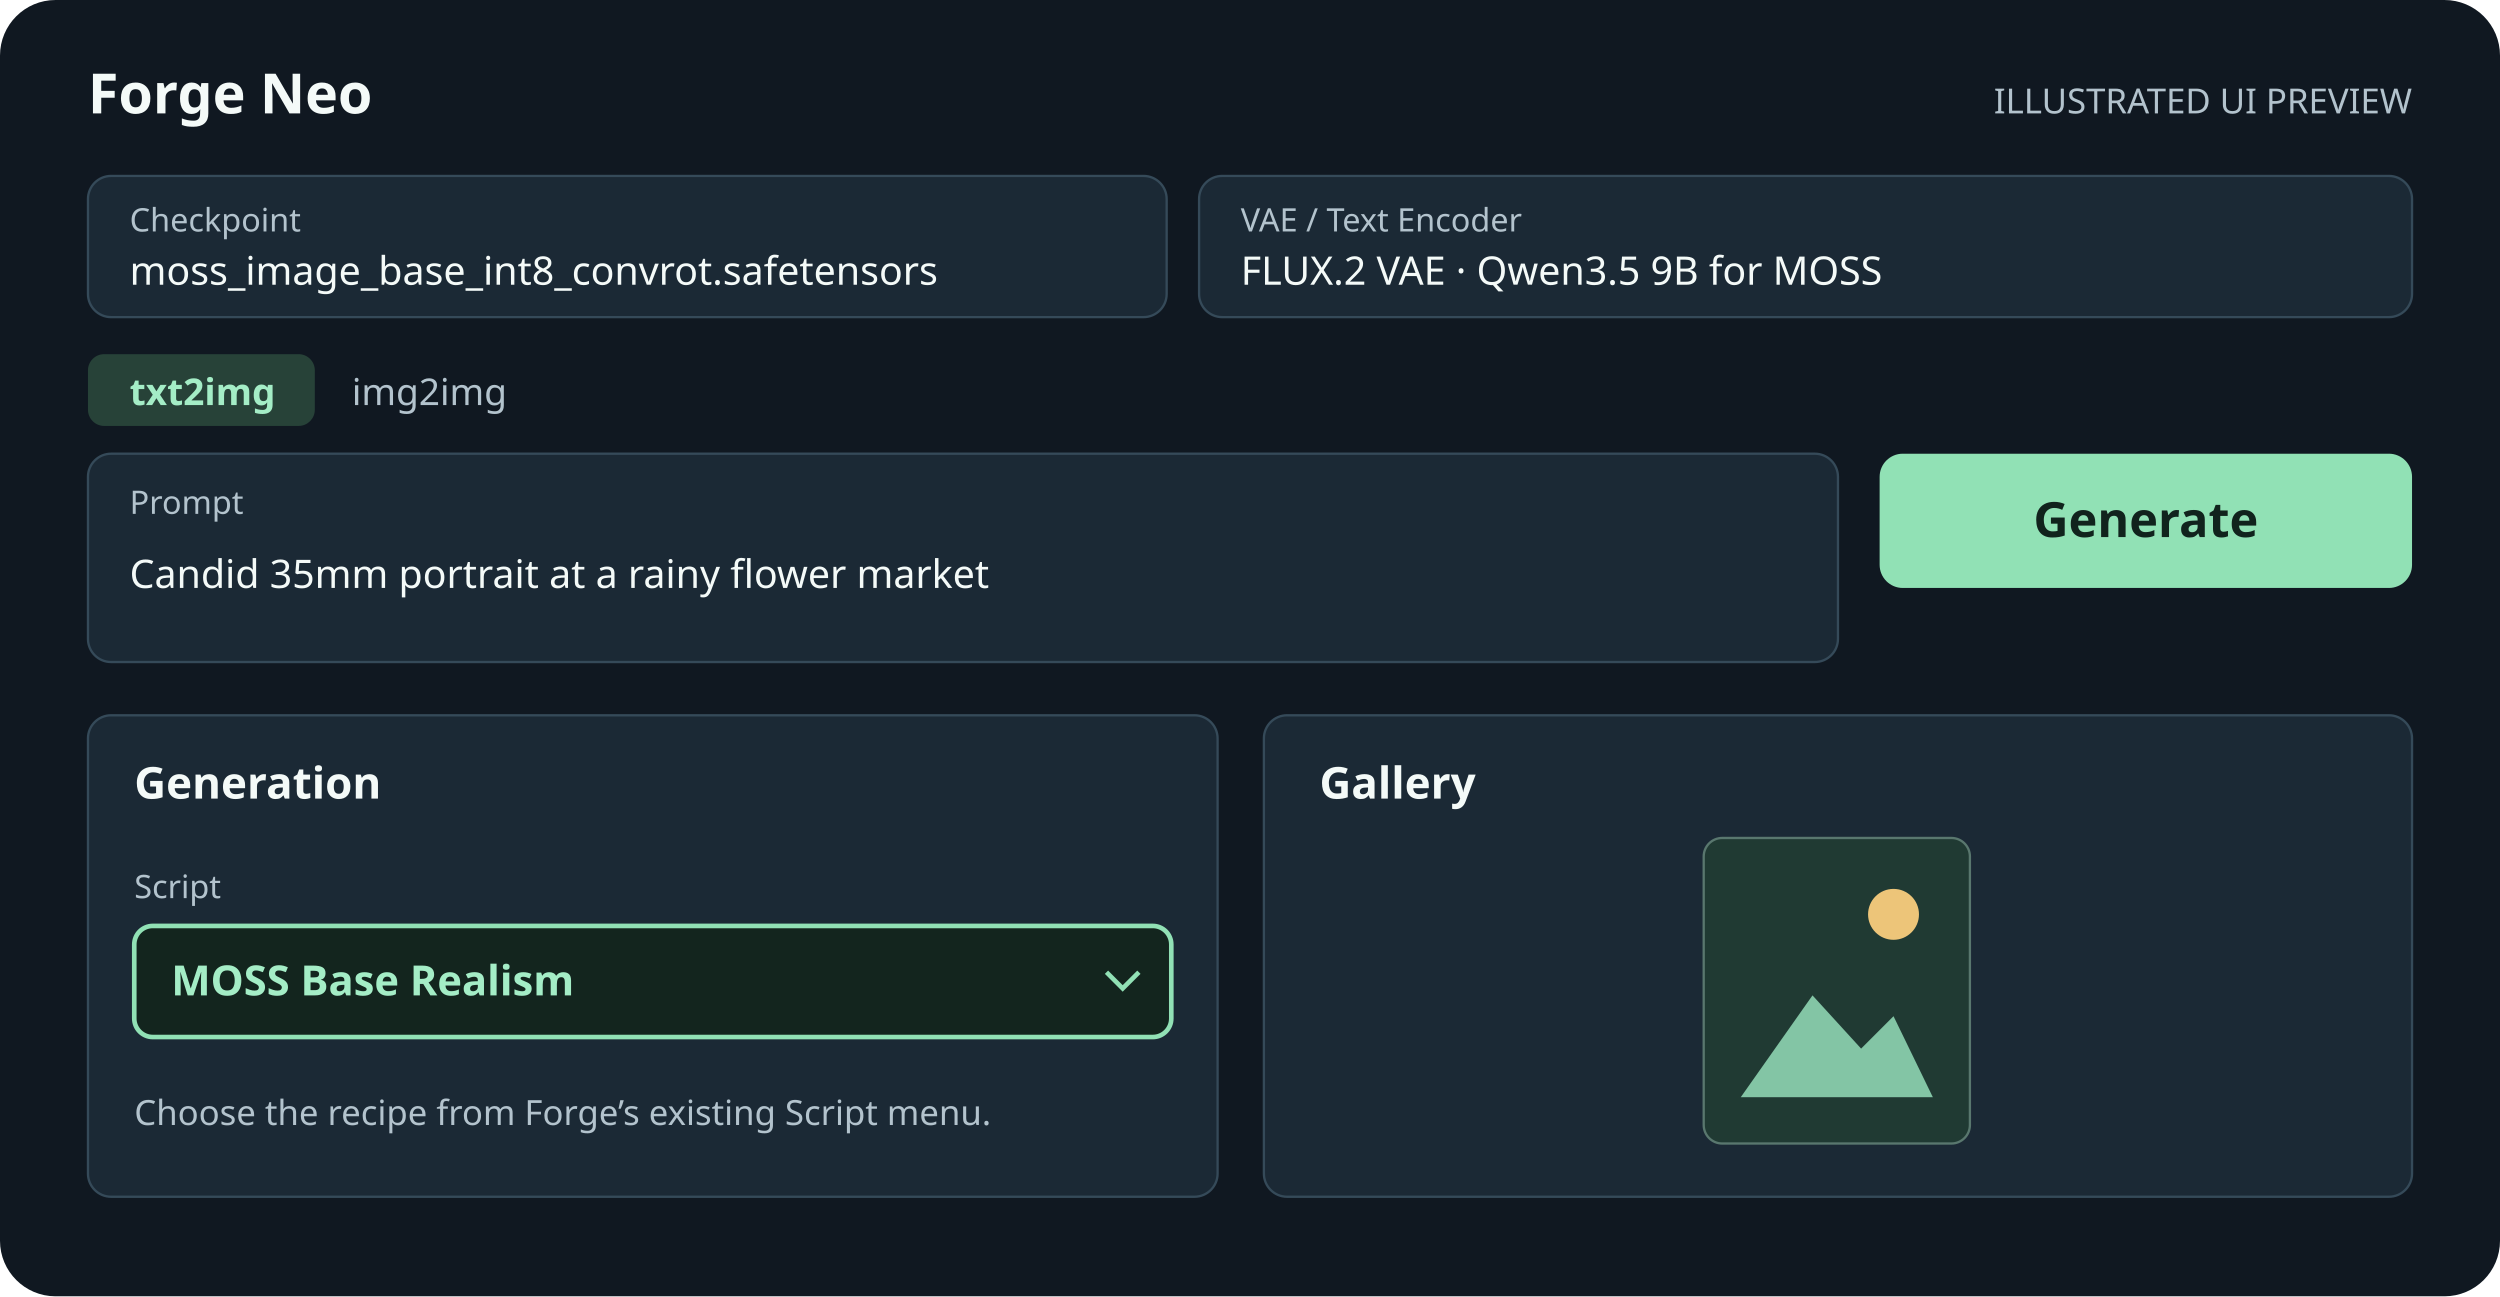
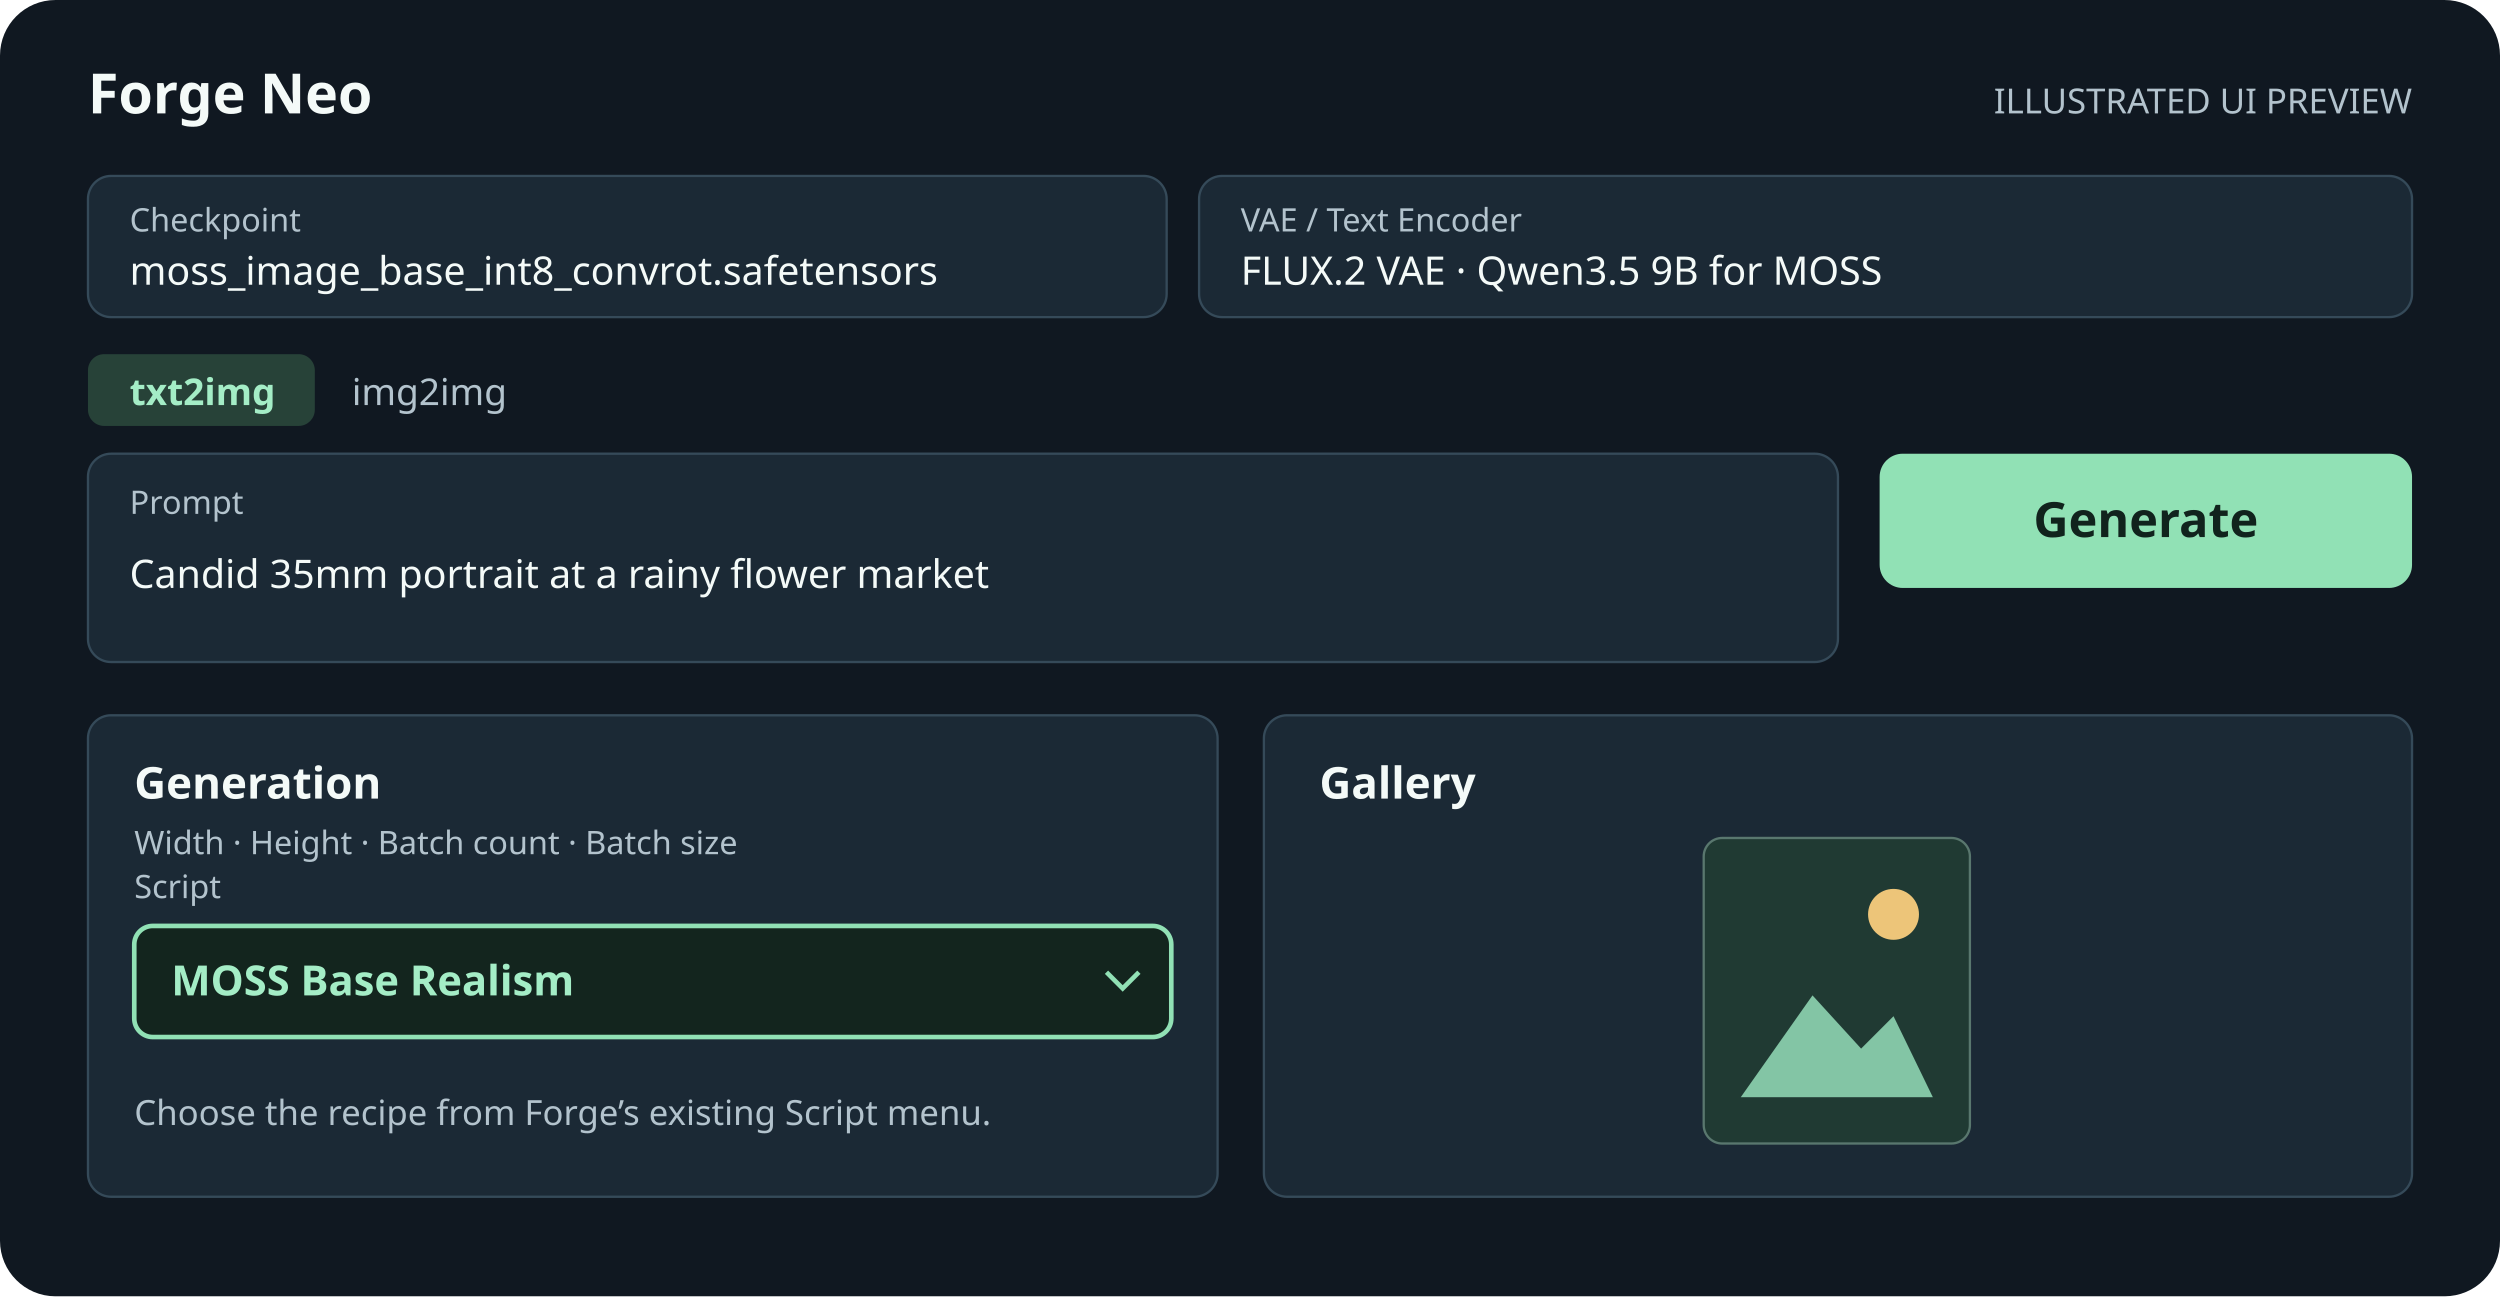
<svg xmlns="http://www.w3.org/2000/svg" width="1080" height="560" viewBox="0 0 1080 560" role="img" aria-labelledby="title">
  <rect width="1080" height="560" rx="24" fill="#101821" />
  <g font-family="system-ui, sans-serif" fill="#f4faf8">
    <text x="38" y="49" font-size="24" font-weight="700">Forge Neo</text>
    <text x="1042" y="49" text-anchor="end" fill="#b3c3cd" font-size="15">ILLUSTRATED UI PREVIEW</text>
    <g fill="#1b2935" stroke="#354a59">
      <rect x="38" y="76" width="466" height="61" rx="10" />
      <rect x="518" y="76" width="524" height="61" rx="10" />
      <rect x="38" y="196" width="756" height="90" rx="10" />
      <rect x="38" y="309" width="488" height="208" rx="10" />
      <rect x="546" y="309" width="496" height="208" rx="10" />
    </g>
    <g fill="#b3c3cd" font-size="14">
      <text x="56" y="100">Checkpoint</text>
      <text x="536" y="100">VAE / Text Encoder</text>
      <text x="56" y="222">Prompt</text>
+       <text x="58" y="369">Width · Height · Batch count · Batch size</text>
      <text x="58" y="388">Script</text>
    </g>
    <g font-size="17">
      <text x="56" y="123">moss_image_base_int8_convrot.safetensors</text>
      <text x="536" y="123">FLUX.2 VAE · Qwen3.5 9B for MOSS</text>
      <text x="56" y="254">Candid 35mm portrait at a rainy flower market</text>
    </g>
    <rect x="38" y="153" width="98" height="31" rx="7" fill="#274238" />
    <text x="56" y="175" fill="#a4edc6" font-size="16" font-weight="700">txt2img</text>
    <text x="152" y="175" fill="#b3c3cd" font-size="16">img2img</text>
    <rect x="812" y="196" width="230" height="58" rx="10" fill="#91e1b5" />
    <text x="927" y="232" text-anchor="middle" fill="#11231d" font-size="21" font-weight="700">Generate</text>
    <text x="58" y="345" font-size="19" font-weight="700">Generation</text>
    <rect x="58" y="400" width="448" height="48" rx="8" fill="#13251e" stroke="#91e1b5" stroke-width="2" />
    <text x="74" y="430" fill="#a4edc6" font-size="18" font-weight="700">MOSS Base Realism</text>
    <path d="m478 420 7 7 7-7" fill="none" stroke="#91e1b5" stroke-width="2" />
    <text x="58" y="486" fill="#b3c3cd" font-size="15">Choose the recipe from Forge’s existing Script menu.</text>
    <text x="570" y="345" font-size="19" font-weight="700">Gallery</text>
    <rect x="736" y="362" width="115" height="132" rx="8" fill="#203a33" stroke="#59776e" />
    <path d="m752 474 31-44 21 23 14-14 17 35z" fill="#83c5a5" />
    <circle cx="818" cy="395" r="11" fill="#edc579" />
  </g>
</svg>
